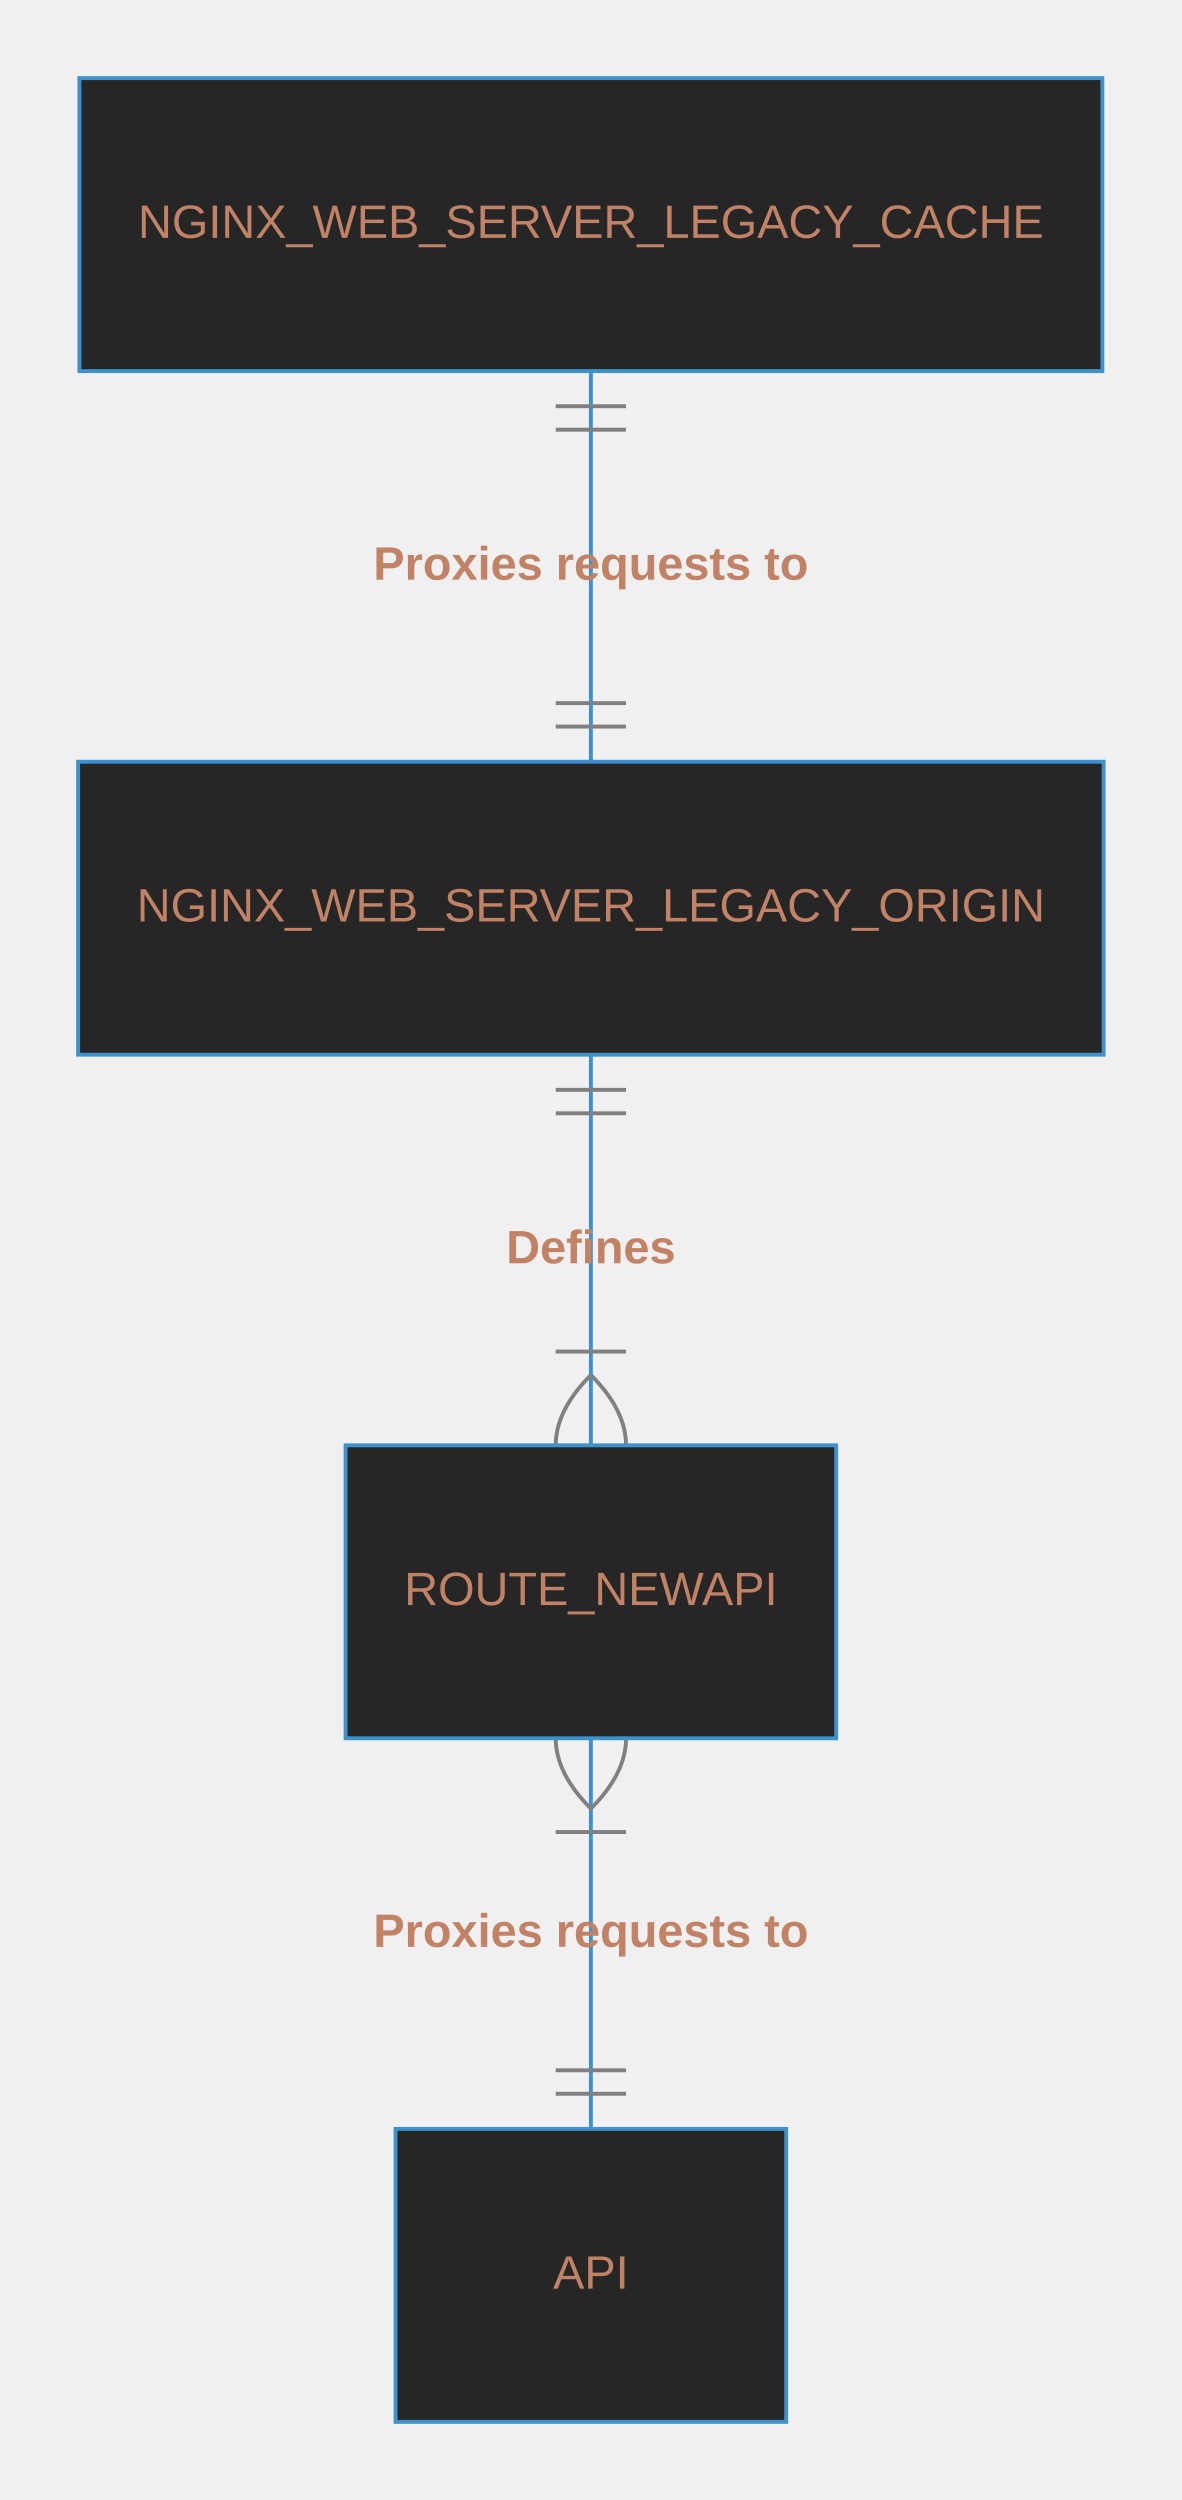
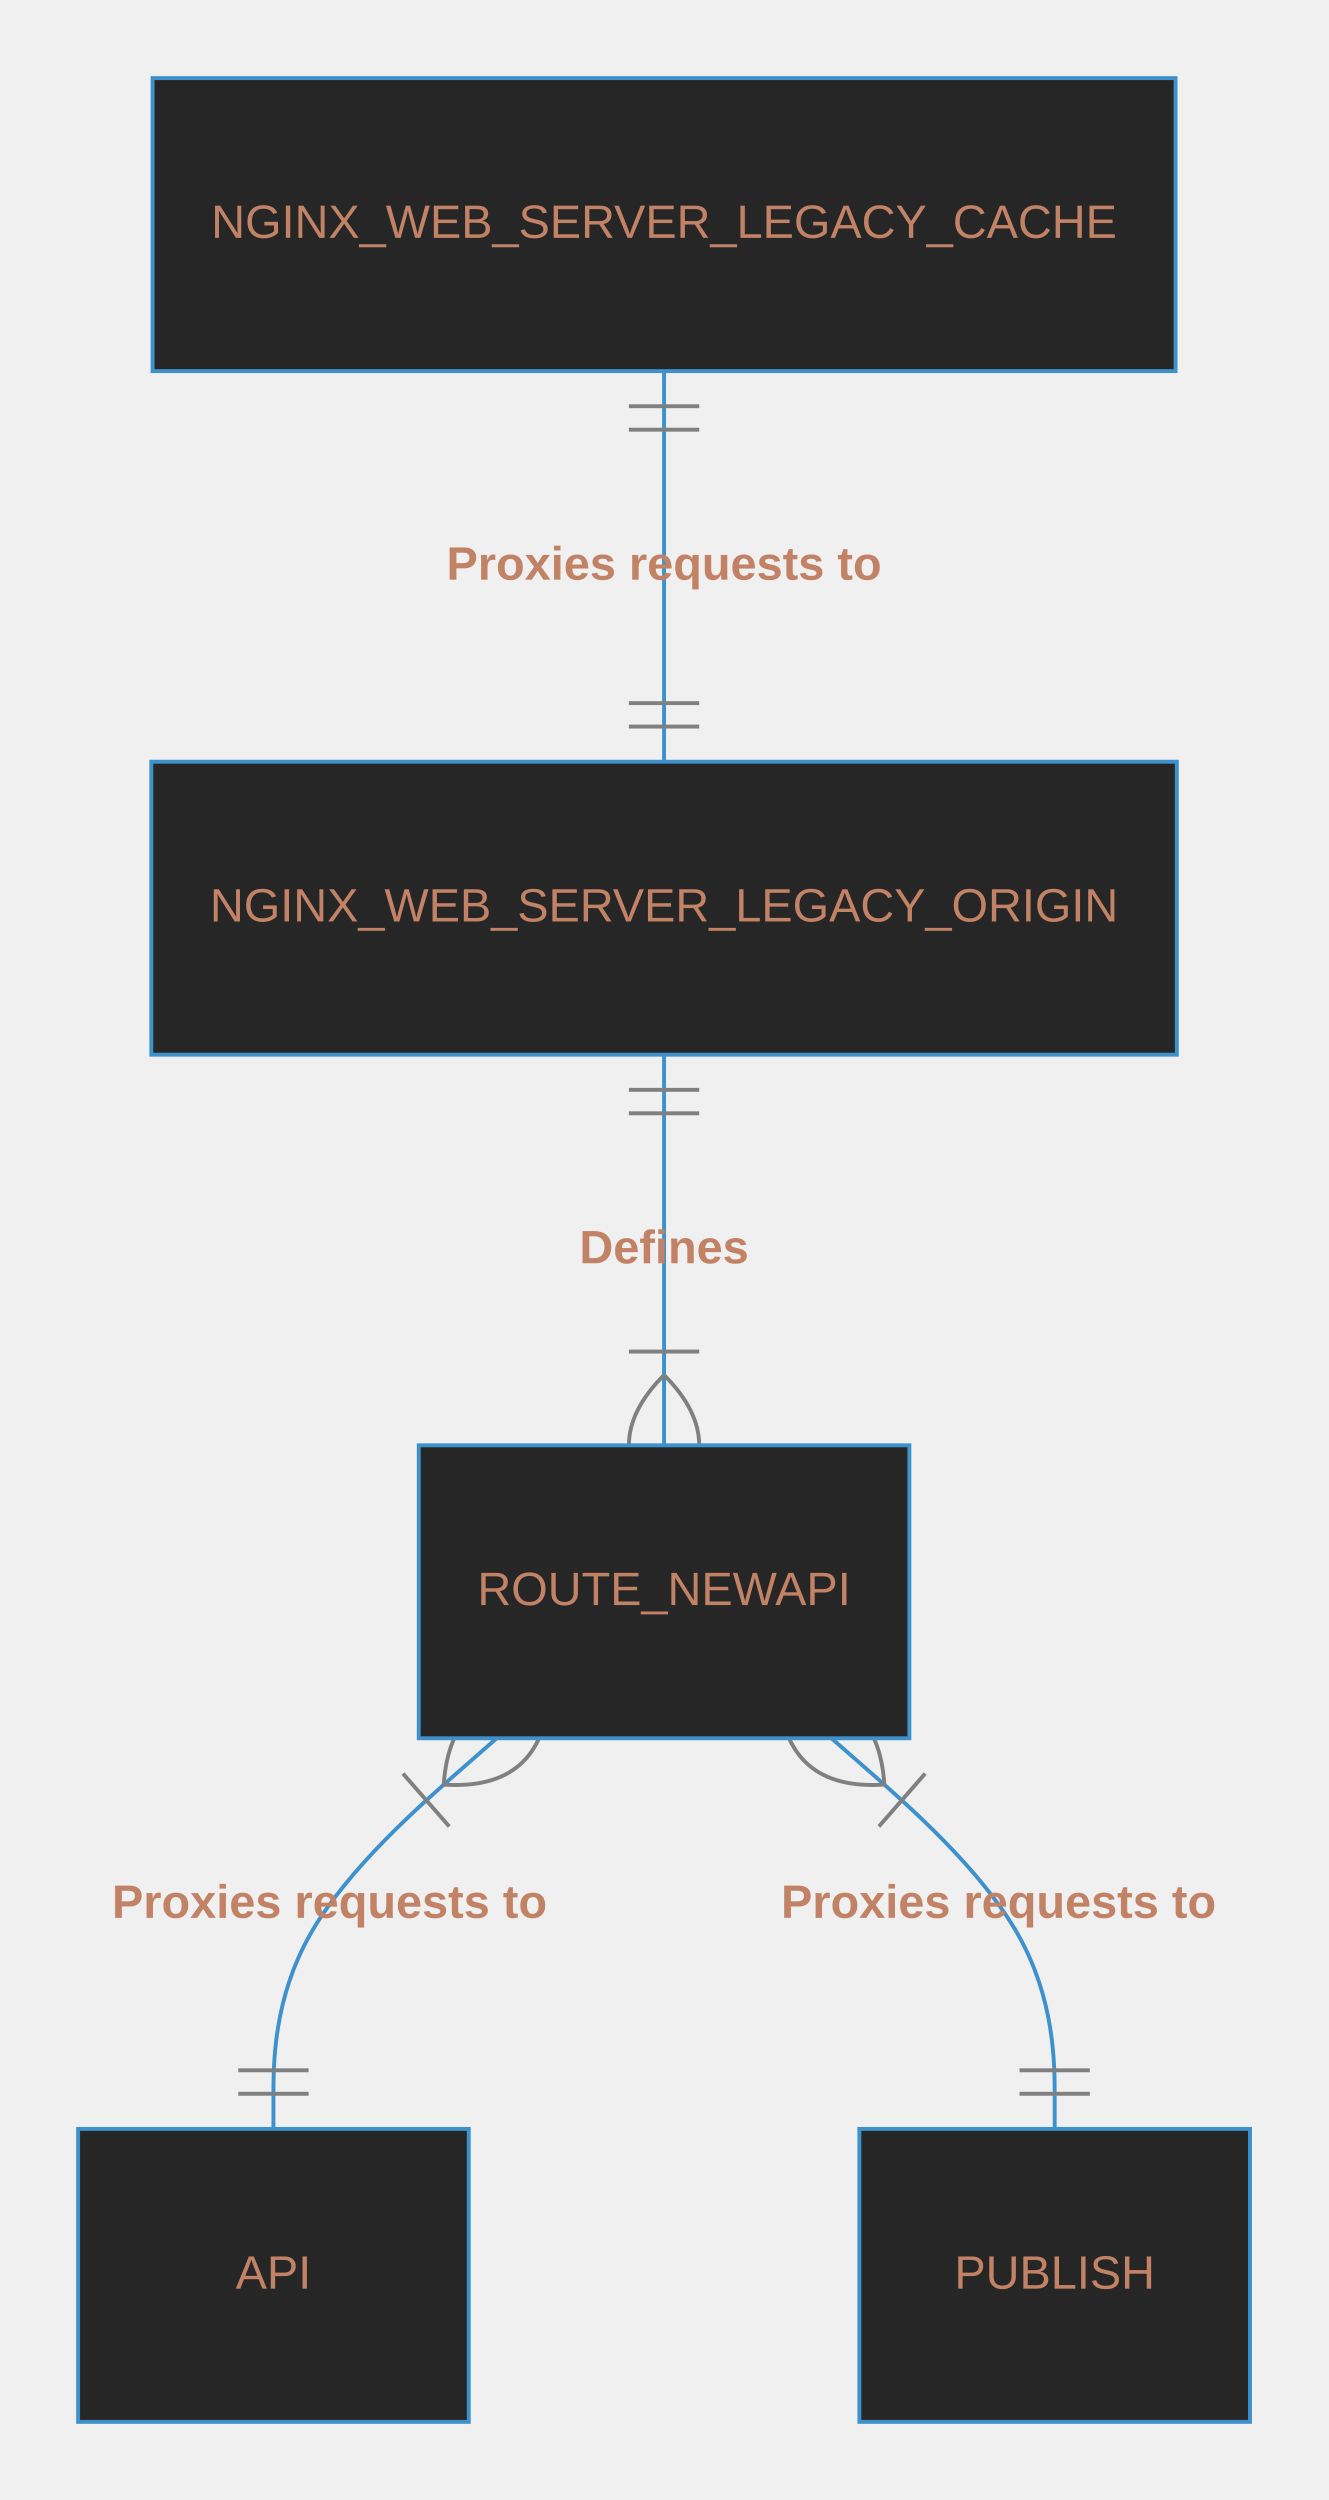
- <svg xmlns="http://www.w3.org/2000/svg" id="mermaid-1634218336812" width="100%" height="640" style="max-width: 302.531px;" viewBox="0 0 302.531 640">
-   <style>#mermaid-1634218336812 {font-family:"trebuchet ms",verdana,arial,sans-serif;font-size:16px;fill:#c28265;}#mermaid-1634218336812 .error-icon{fill:hsl(180, 0%, 19.902%);}#mermaid-1634218336812 .error-text{fill:rgb(204.25, 204.25, 204.25);stroke:rgb(204.25, 204.25, 204.25);}#mermaid-1634218336812 .edge-thickness-normal{stroke-width:2px;}#mermaid-1634218336812 .edge-thickness-thick{stroke-width:3.5px;}#mermaid-1634218336812 .edge-pattern-solid{stroke-dasharray:0;}#mermaid-1634218336812 .edge-pattern-dashed{stroke-dasharray:3;}#mermaid-1634218336812 .edge-pattern-dotted{stroke-dasharray:2;}#mermaid-1634218336812 .marker{fill:#3d91cc;stroke:#3d91cc;}#mermaid-1634218336812 .marker.cross{stroke:#3d91cc;}#mermaid-1634218336812 svg{font-family:"trebuchet ms",verdana,arial,sans-serif;font-size:16px;}#mermaid-1634218336812 .entityBox{fill:#262626;stroke:#3d91cc;}#mermaid-1634218336812 .attributeBoxOdd{fill:#ffffff;stroke:#3d91cc;}#mermaid-1634218336812 .attributeBoxEven{fill:#f2f2f2;stroke:#3d91cc;}#mermaid-1634218336812 .relationshipLabelBox{fill:hsl(180, 0%, 19.902%);opacity:0.7;background-color:hsl(180, 0%, 19.902%);}#mermaid-1634218336812 .relationshipLabelBox rect{opacity:0.5;}#mermaid-1634218336812 .relationshipLine{stroke:#3d91cc;}#mermaid-1634218336812 text.er.relationshipLabel{font-weight:bold;}#mermaid-1634218336812 rect.er.relationshipLabelBox{opacity:0;}#mermaid-1634218336812 :root{--mermaid-font-family:"trebuchet ms",verdana,arial,sans-serif;}</style>
+ <svg xmlns="http://www.w3.org/2000/svg" id="mermaid-1634219930947" width="100%" height="640" style="max-width: 340px;" viewBox="0 0 340 640">
+   <style>#mermaid-1634219930947 {font-family:"trebuchet ms",verdana,arial,sans-serif;font-size:16px;fill:#c28265;}#mermaid-1634219930947 .error-icon{fill:hsl(180, 0%, 19.902%);}#mermaid-1634219930947 .error-text{fill:rgb(204.25, 204.25, 204.25);stroke:rgb(204.25, 204.25, 204.25);}#mermaid-1634219930947 .edge-thickness-normal{stroke-width:2px;}#mermaid-1634219930947 .edge-thickness-thick{stroke-width:3.5px;}#mermaid-1634219930947 .edge-pattern-solid{stroke-dasharray:0;}#mermaid-1634219930947 .edge-pattern-dashed{stroke-dasharray:3;}#mermaid-1634219930947 .edge-pattern-dotted{stroke-dasharray:2;}#mermaid-1634219930947 .marker{fill:#3d91cc;stroke:#3d91cc;}#mermaid-1634219930947 .marker.cross{stroke:#3d91cc;}#mermaid-1634219930947 svg{font-family:"trebuchet ms",verdana,arial,sans-serif;font-size:16px;}#mermaid-1634219930947 .entityBox{fill:#262626;stroke:#3d91cc;}#mermaid-1634219930947 .attributeBoxOdd{fill:#ffffff;stroke:#3d91cc;}#mermaid-1634219930947 .attributeBoxEven{fill:#f2f2f2;stroke:#3d91cc;}#mermaid-1634219930947 .relationshipLabelBox{fill:hsl(180, 0%, 19.902%);opacity:0.7;background-color:hsl(180, 0%, 19.902%);}#mermaid-1634219930947 .relationshipLabelBox rect{opacity:0.5;}#mermaid-1634219930947 .relationshipLine{stroke:#3d91cc;}#mermaid-1634219930947 text.er.relationshipLabel{font-weight:bold;}#mermaid-1634219930947 rect.er.relationshipLabelBox{opacity:0;}#mermaid-1634219930947 :root{--mermaid-font-family:"trebuchet ms",verdana,arial,sans-serif;}</style>
  <g />
  <defs>
    <marker id="ONLY_ONE_START" refX="0" refY="9" markerWidth="18" markerHeight="18" orient="auto">
      <path stroke="gray" fill="none" d="M9,0 L9,18 M15,0 L15,18" />
    </marker>
  </defs>
  <defs>
    <marker id="ONLY_ONE_END" refX="18" refY="9" markerWidth="18" markerHeight="18" orient="auto">
      <path stroke="gray" fill="none" d="M3,0 L3,18 M9,0 L9,18" />
    </marker>
  </defs>
  <defs>
    <marker id="ZERO_OR_ONE_START" refX="0" refY="9" markerWidth="30" markerHeight="18" orient="auto">
      <circle stroke="gray" fill="white" cx="21" cy="9" r="6" />
      <path stroke="gray" fill="none" d="M9,0 L9,18" />
    </marker>
  </defs>
  <defs>
    <marker id="ZERO_OR_ONE_END" refX="30" refY="9" markerWidth="30" markerHeight="18" orient="auto">
      <circle stroke="gray" fill="white" cx="9" cy="9" r="6" />
      <path stroke="gray" fill="none" d="M21,0 L21,18" />
    </marker>
  </defs>
  <defs>
    <marker id="ONE_OR_MORE_START" refX="18" refY="18" markerWidth="45" markerHeight="36" orient="auto">
      <path stroke="gray" fill="none" d="M0,18 Q 18,0 36,18 Q 18,36 0,18 M42,9 L42,27" />
    </marker>
  </defs>
  <defs>
    <marker id="ONE_OR_MORE_END" refX="27" refY="18" markerWidth="45" markerHeight="36" orient="auto">
      <path stroke="gray" fill="none" d="M3,9 L3,27 M9,18 Q27,0 45,18 Q27,36 9,18" />
    </marker>
  </defs>
  <defs>
    <marker id="ZERO_OR_MORE_START" refX="18" refY="18" markerWidth="57" markerHeight="36" orient="auto">
      <circle stroke="gray" fill="white" cx="48" cy="18" r="6" />
      <path stroke="gray" fill="none" d="M0,18 Q18,0 36,18 Q18,36 0,18" />
    </marker>
  </defs>
  <defs>
    <marker id="ZERO_OR_MORE_END" refX="39" refY="18" markerWidth="57" markerHeight="36" orient="auto">
      <circle stroke="gray" fill="white" cx="9" cy="18" r="6" />
      <path stroke="gray" fill="none" d="M21,18 Q39,0 57,18 Q39,36 21,18" />
    </marker>
  </defs>
-   <path class="er relationshipLine" d="M151.266,95L151.266,103.333C151.266,111.667,151.266,128.333,151.266,145C151.266,161.667,151.266,178.333,151.266,186.667L151.266,195" stroke="gray" fill="none" marker-end="url(#ONLY_ONE_END)" marker-start="url(#ONLY_ONE_START)" />
-   <path class="er relationshipLine" d="M151.266,270L151.266,278.333C151.266,286.667,151.266,303.333,151.266,320C151.266,336.667,151.266,353.333,151.266,361.667L151.266,370" stroke="gray" fill="none" marker-end="url(#ONE_OR_MORE_END)" marker-start="url(#ONLY_ONE_START)" />
-   <path class="er relationshipLine" d="M151.266,445L151.266,453.333C151.266,461.667,151.266,478.333,151.266,495C151.266,511.667,151.266,528.333,151.266,536.667L151.266,545" stroke="gray" fill="none" marker-end="url(#ONLY_ONE_END)" marker-start="url(#ONE_OR_MORE_START)" />
-   <g id="NGINX_WEB_SERVER_LEGACY_CACHE" transform="translate(20.32812,20 )">
+   <path class="er relationshipLine" d="M170,95L170,103.333C170,111.667,170,128.333,170,145C170,161.667,170,178.333,170,186.667L170,195" stroke="gray" fill="none" marker-end="url(#ONLY_ONE_END)" marker-start="url(#ONLY_ONE_START)" />
+   <path class="er relationshipLine" d="M170,270L170,278.333C170,286.667,170,303.333,170,320C170,336.667,170,353.333,170,361.667L170,370" stroke="gray" fill="none" marker-end="url(#ONE_OR_MORE_END)" marker-start="url(#ONLY_ONE_START)" />
+   <path class="er relationshipLine" d="M127.143,445L117.619,453.333C108.095,461.667,89.048,478.333,79.524,495C70,511.667,70,528.333,70,536.667L70,545" stroke="gray" fill="none" marker-end="url(#ONLY_ONE_END)" marker-start="url(#ONE_OR_MORE_START)" />
+   <path class="er relationshipLine" d="M212.857,445L222.381,453.333C231.905,461.667,250.952,478.333,260.476,495C270,511.667,270,528.333,270,536.667L270,545" stroke="gray" fill="none" marker-end="url(#ONLY_ONE_END)" marker-start="url(#ONE_OR_MORE_START)" />
+   <g id="NGINX_WEB_SERVER_LEGACY_CACHE" transform="translate(39.0625,20 )">
    <rect class="er entityBox" fill="honeydew" fill-opacity="100%" stroke="gray" x="0" y="0" width="261.875" height="75" />
    <text class="er entityLabel" id="entity-NGINX_WEB_SERVER_LEGACY_CACHE" x="0" y="0" dominant-baseline="middle" text-anchor="middle" style="font-family: &quot;trebuchet ms&quot;, verdana, arial, sans-serif;; font-size: 12px" transform="translate(130.9375,37.5)">NGINX_WEB_SERVER_LEGACY_CACHE</text>
  </g>
-   <g id="NGINX_WEB_SERVER_LEGACY_ORIGIN" transform="translate(20,195 )">
+   <g id="NGINX_WEB_SERVER_LEGACY_ORIGIN" transform="translate(38.73438,195 )">
    <rect class="er entityBox" fill="honeydew" fill-opacity="100%" stroke="gray" x="0" y="0" width="262.531" height="75" />
    <text class="er entityLabel" id="entity-NGINX_WEB_SERVER_LEGACY_ORIGIN" x="0" y="0" dominant-baseline="middle" text-anchor="middle" style="font-family: &quot;trebuchet ms&quot;, verdana, arial, sans-serif;; font-size: 12px" transform="translate(131.2656,37.5)">NGINX_WEB_SERVER_LEGACY_ORIGIN</text>
  </g>
-   <g id="ROUTE_NEWAPI" transform="translate(88.46875,370 )">
+   <g id="ROUTE_NEWAPI" transform="translate(107.2031,370 )">
    <rect class="er entityBox" fill="honeydew" fill-opacity="100%" stroke="gray" x="0" y="0" width="125.594" height="75" />
    <text class="er entityLabel" id="entity-ROUTE_NEWAPI" x="0" y="0" dominant-baseline="middle" text-anchor="middle" style="font-family: &quot;trebuchet ms&quot;, verdana, arial, sans-serif;; font-size: 12px" transform="translate(62.79688,37.5)">ROUTE_NEWAPI</text>
  </g>
-   <g id="API" transform="translate(101.2656,545 )">
+   <g id="API" transform="translate(20,545 )">
    <rect class="er entityBox" fill="honeydew" fill-opacity="100%" stroke="gray" x="0" y="0" width="100" height="75" />
    <text class="er entityLabel" id="entity-API" x="0" y="0" dominant-baseline="middle" text-anchor="middle" style="font-family: &quot;trebuchet ms&quot;, verdana, arial, sans-serif;; font-size: 12px" transform="translate(50,37.5)">API</text>
  </g>
-   <rect class="er relationshipLabelBox" x="95.578" y="137.992" width="111.375" height="14.016" fill="white" fill-opacity="85%" />
-   <text class="er relationshipLabel" id="rel1" x="151.266" y="145" text-anchor="middle" dominant-baseline="middle" style="font-family: &quot;trebuchet ms&quot;, verdana, arial, sans-serif;; font-size: 12px">Proxies requests to</text>
-   <rect class="er relationshipLabelBox" x="129.422" y="312.992" width="43.688" height="14.016" fill="white" fill-opacity="85%" />
-   <text class="er relationshipLabel" id="rel2" x="151.266" y="320" text-anchor="middle" dominant-baseline="middle" style="font-family: &quot;trebuchet ms&quot;, verdana, arial, sans-serif;; font-size: 12px">Defines</text>
-   <rect class="er relationshipLabelBox" x="95.578" y="487.992" width="111.375" height="14.016" fill="white" fill-opacity="85%" />
-   <text class="er relationshipLabel" id="rel3" x="151.266" y="495" text-anchor="middle" dominant-baseline="middle" style="font-family: &quot;trebuchet ms&quot;, verdana, arial, sans-serif;; font-size: 12px">Proxies requests to</text>
+   <g id="PUBLISH" transform="translate(220,545 )">
+     <rect class="er entityBox" fill="honeydew" fill-opacity="100%" stroke="gray" x="0" y="0" width="100" height="75" />
+     <text class="er entityLabel" id="entity-PUBLISH" x="0" y="0" dominant-baseline="middle" text-anchor="middle" style="font-family: &quot;trebuchet ms&quot;, verdana, arial, sans-serif;; font-size: 12px" transform="translate(50,37.5)">PUBLISH</text>
+   </g>
+   <rect class="er relationshipLabelBox" x="114.312" y="137.992" width="111.375" height="14.016" fill="white" fill-opacity="85%" />
+   <text class="er relationshipLabel" id="rel1" x="170" y="145" text-anchor="middle" dominant-baseline="middle" style="font-family: &quot;trebuchet ms&quot;, verdana, arial, sans-serif;; font-size: 12px">Proxies requests to</text>
+   <rect class="er relationshipLabelBox" x="148.156" y="312.992" width="43.688" height="14.016" fill="white" fill-opacity="85%" />
+   <text class="er relationshipLabel" id="rel2" x="170" y="320" text-anchor="middle" dominant-baseline="middle" style="font-family: &quot;trebuchet ms&quot;, verdana, arial, sans-serif;; font-size: 12px">Defines</text>
+   <rect class="er relationshipLabelBox" x="28.666" y="480.557" width="111.391" height="14.016" fill="white" fill-opacity="85%" />
+   <text class="er relationshipLabel" id="rel3" x="84.362" y="487.565" text-anchor="middle" dominant-baseline="middle" style="font-family: &quot;trebuchet ms&quot;, verdana, arial, sans-serif;; font-size: 12px">Proxies requests to</text>
+   <rect class="er relationshipLabelBox" x="199.943" y="480.557" width="111.391" height="14.016" fill="white" fill-opacity="85%" />
+   <text class="er relationshipLabel" id="rel4" x="255.638" y="487.565" text-anchor="middle" dominant-baseline="middle" style="font-family: &quot;trebuchet ms&quot;, verdana, arial, sans-serif;; font-size: 12px">Proxies requests to</text>
</svg>
